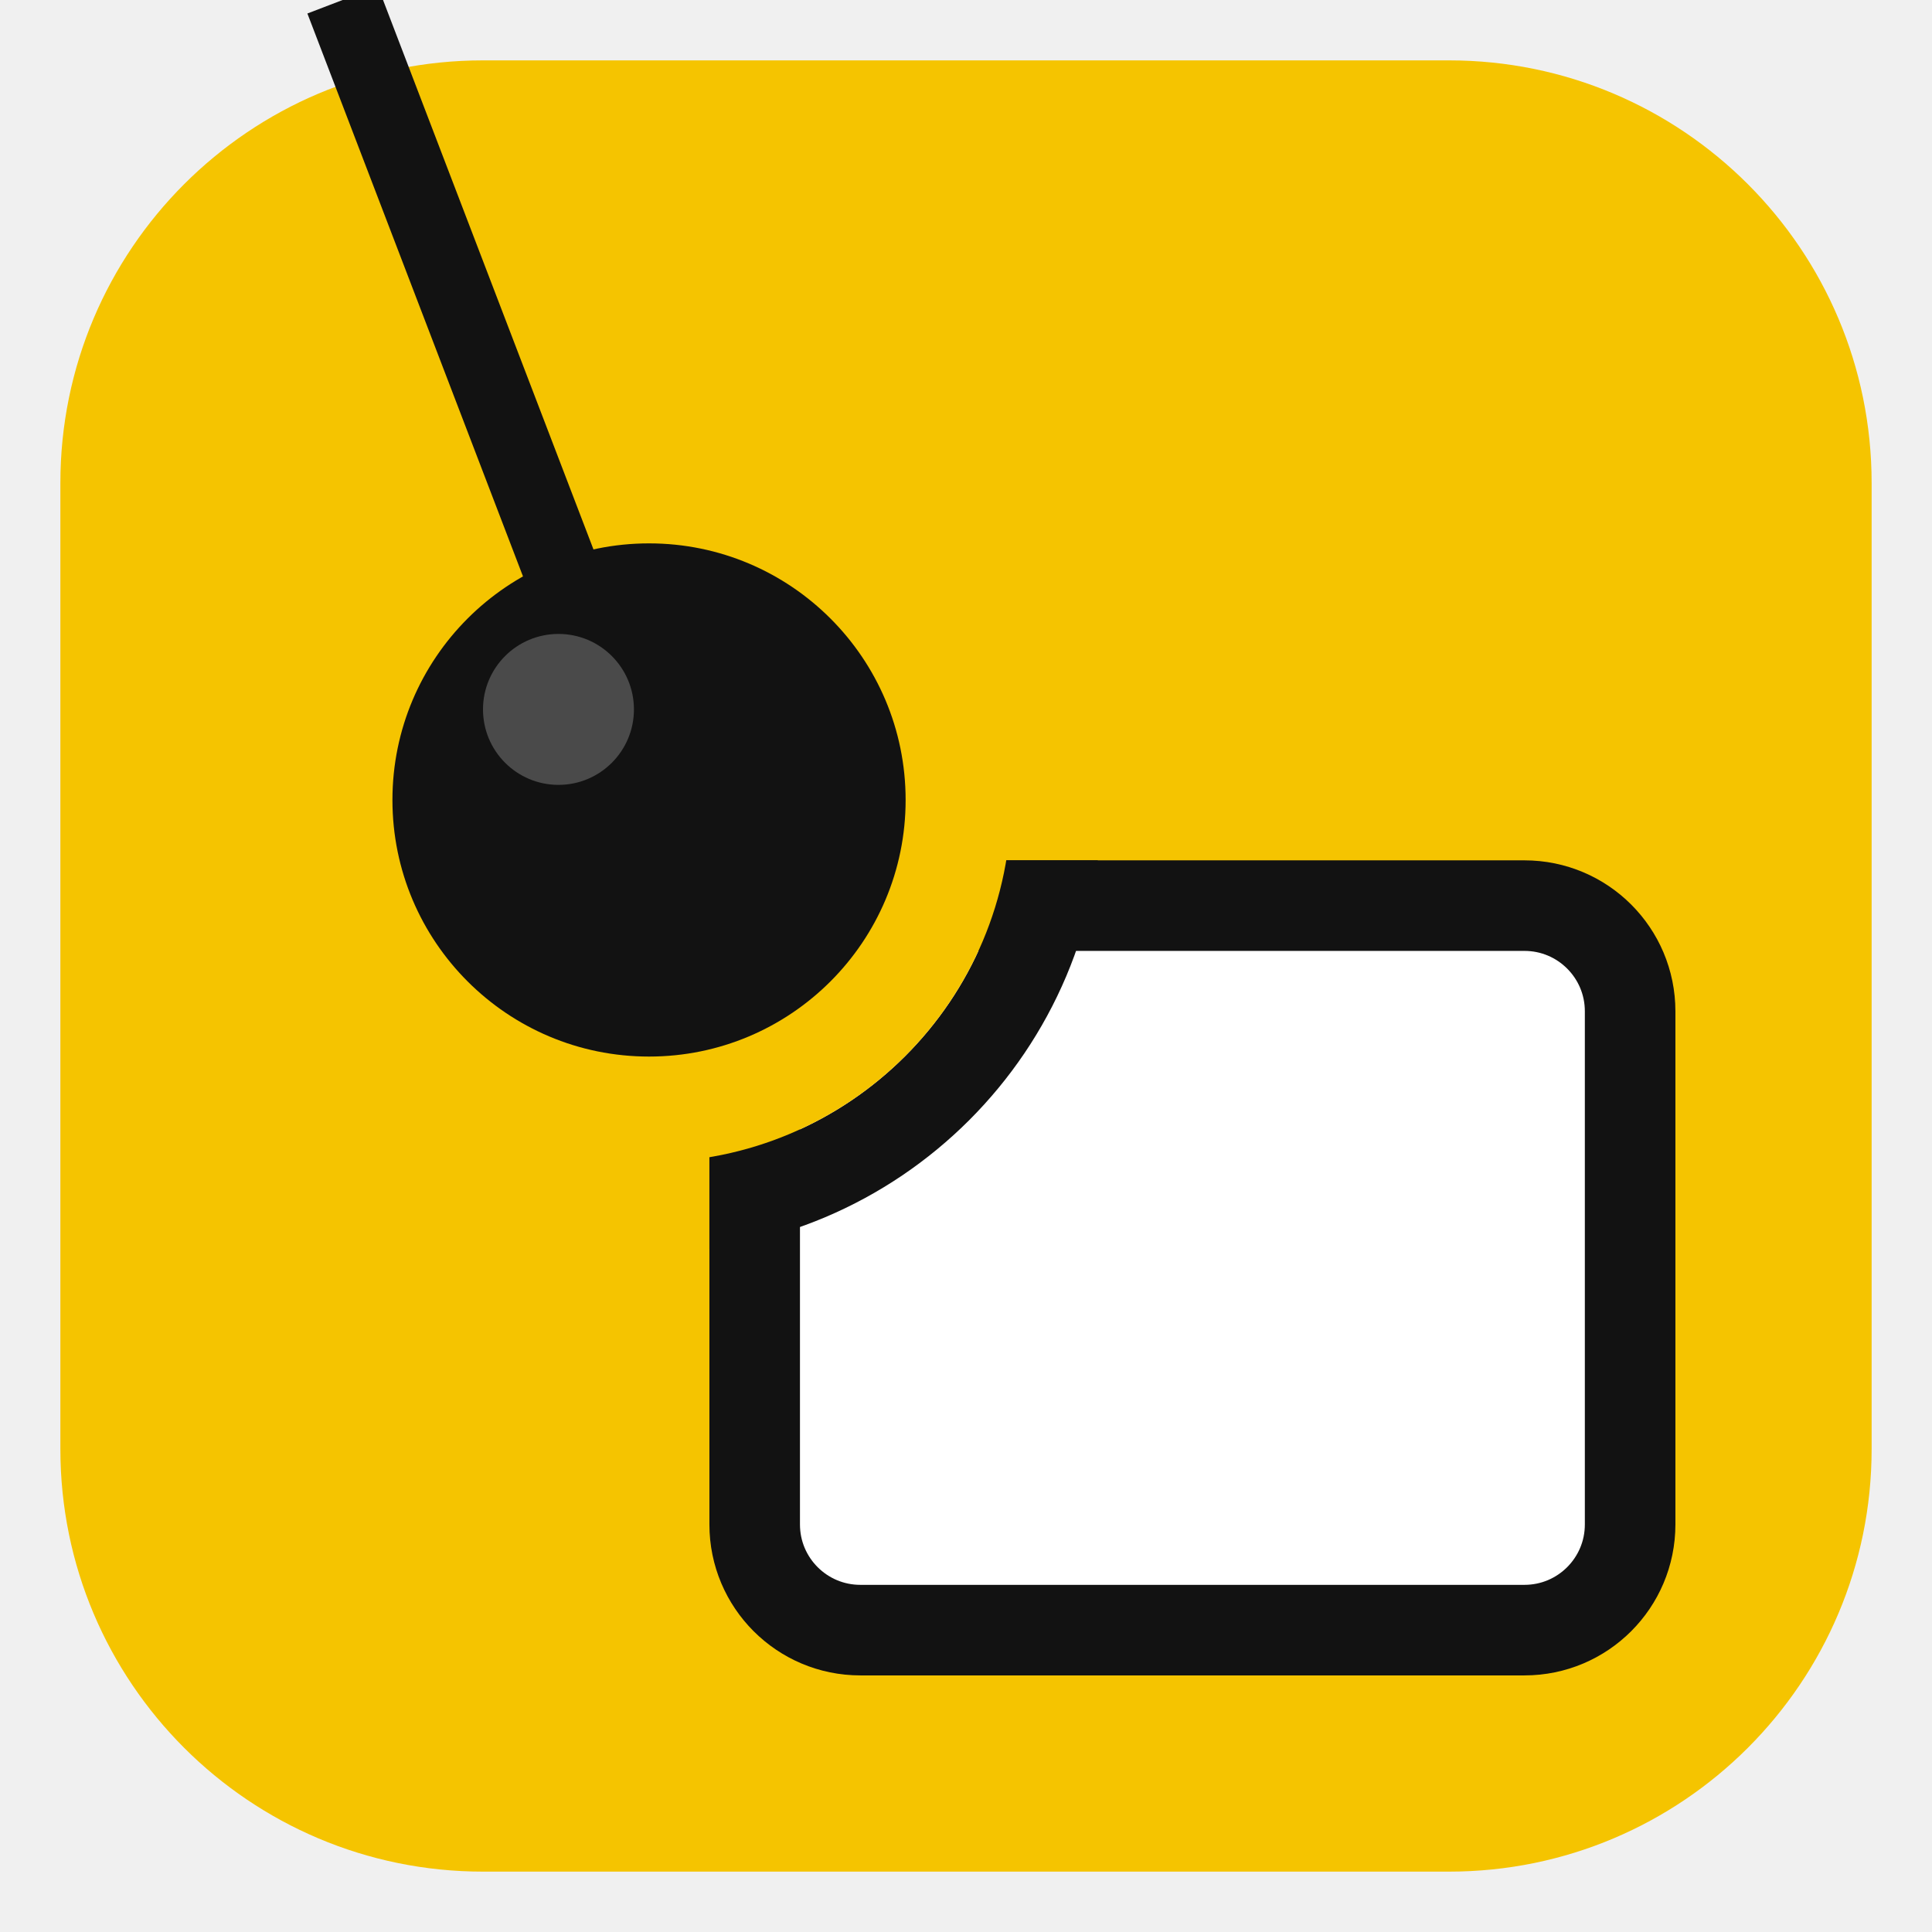
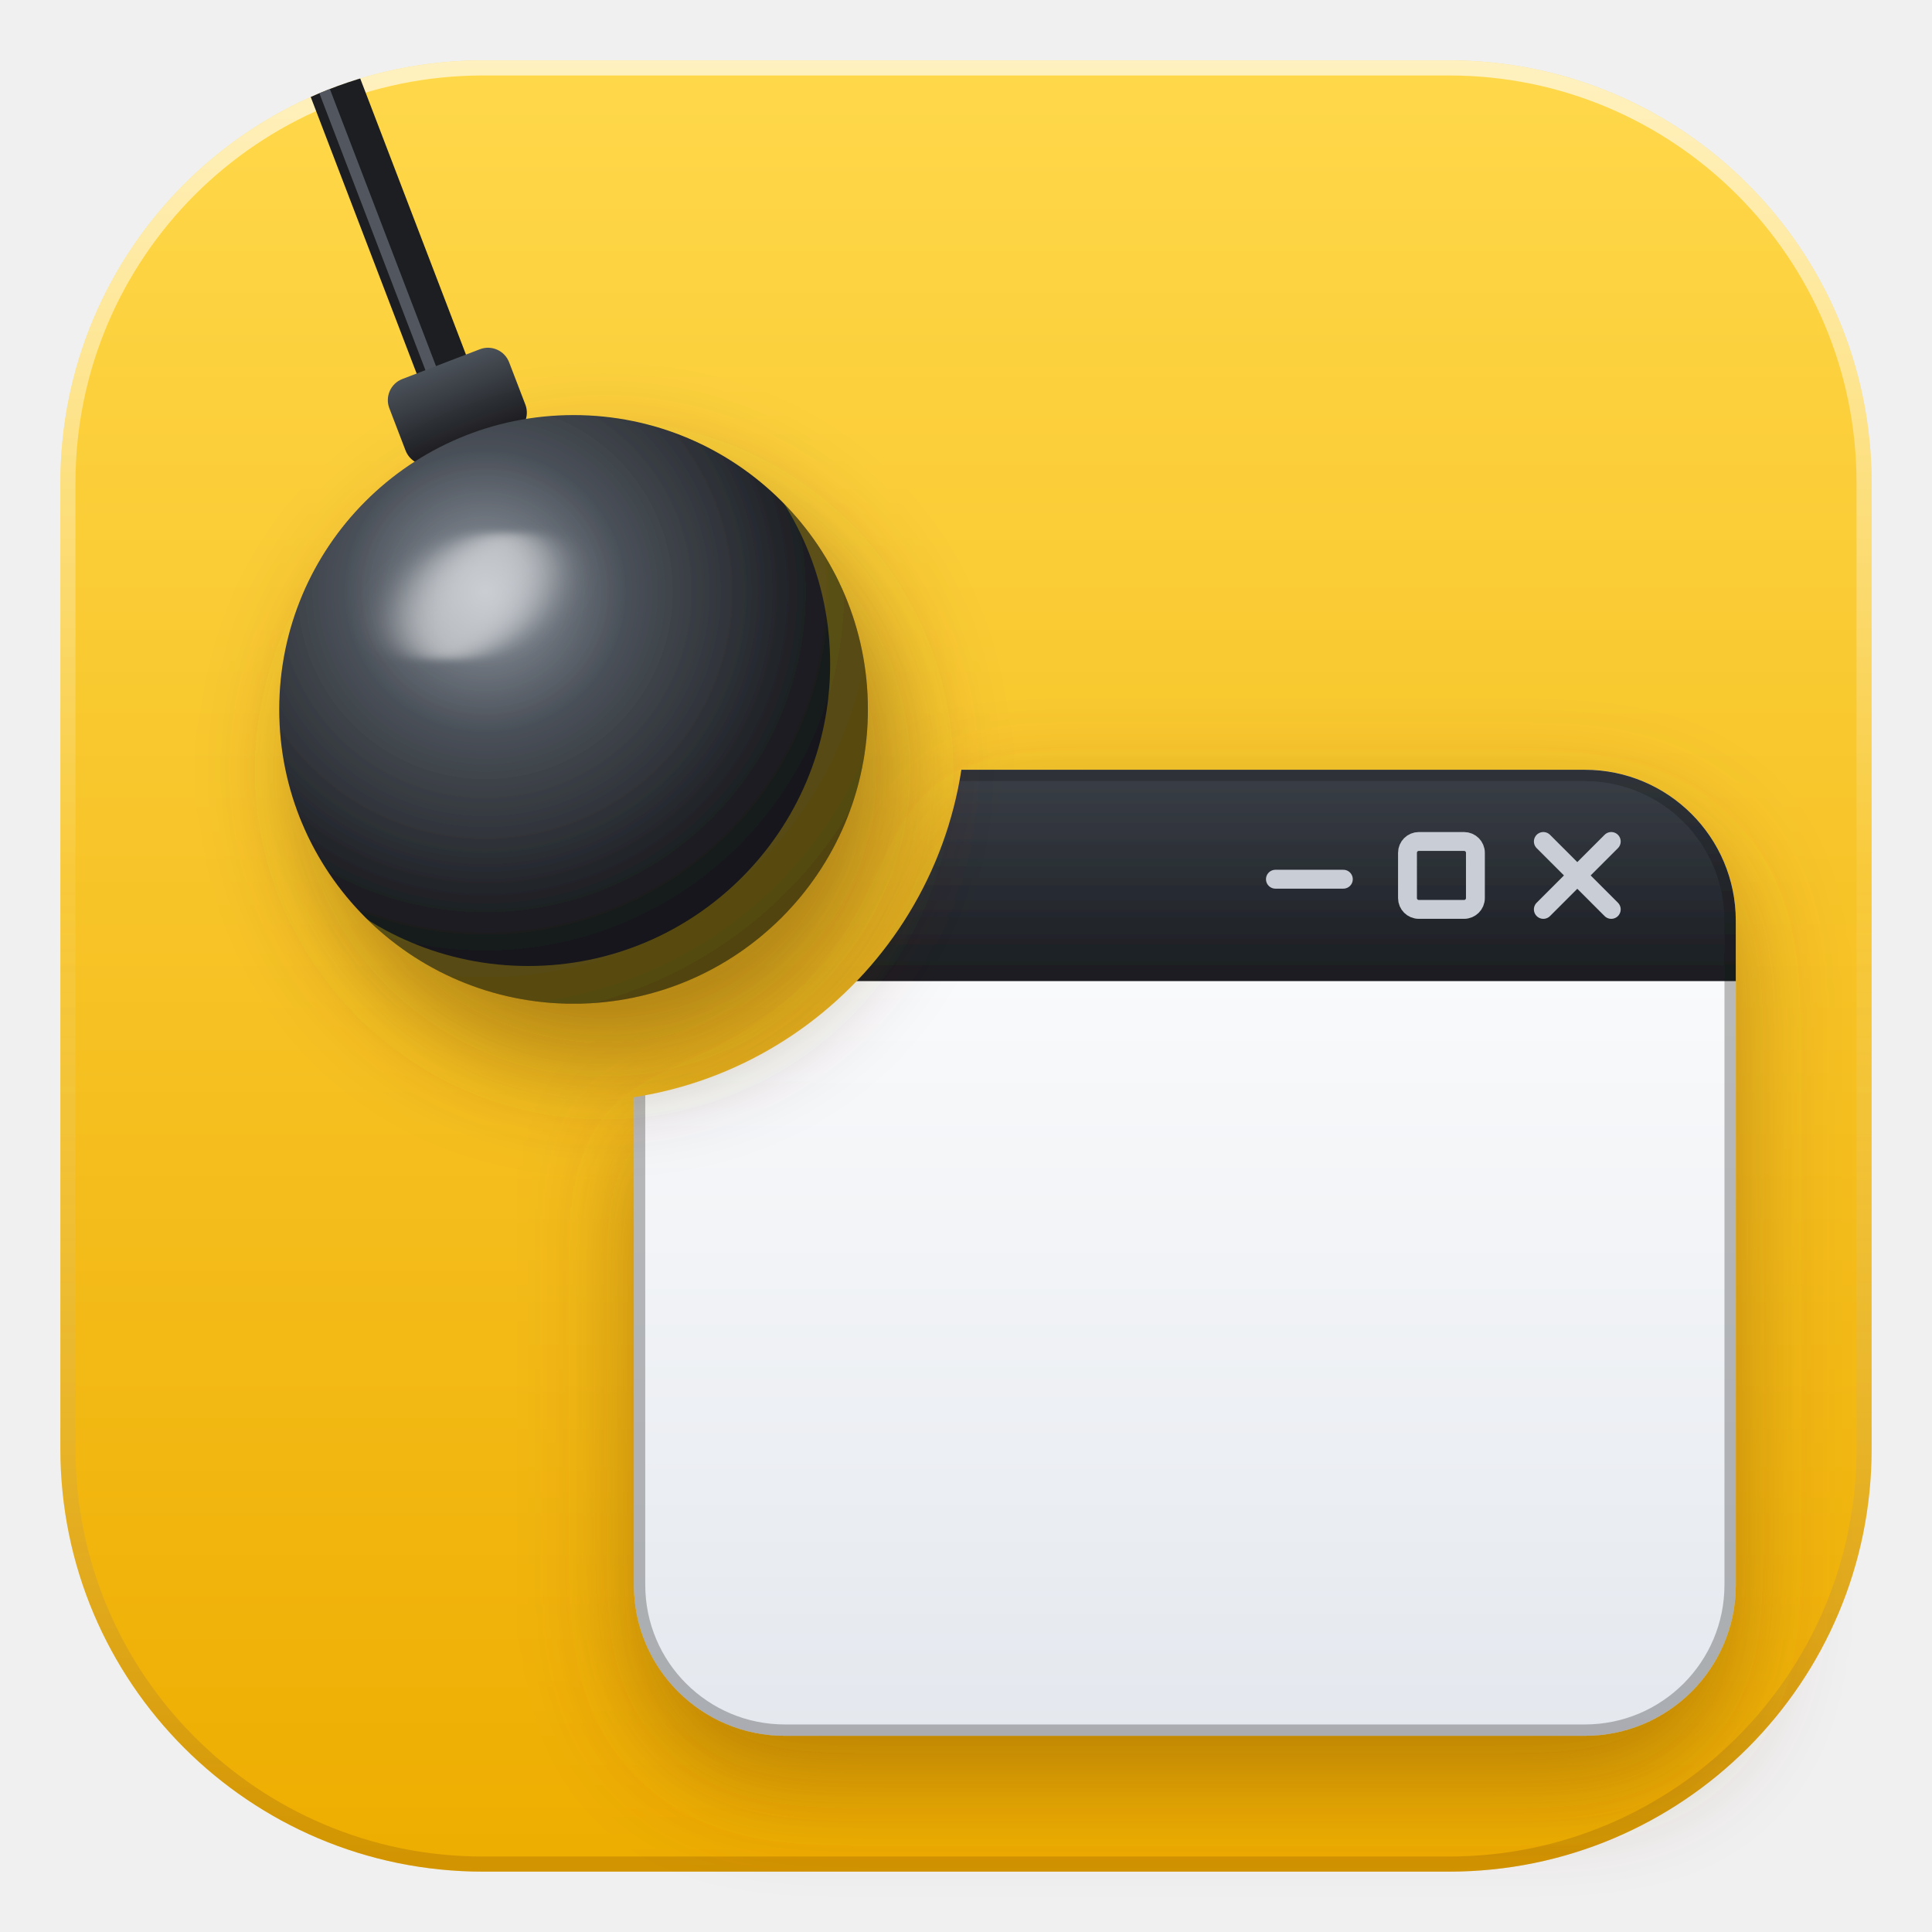
- <svg xmlns="http://www.w3.org/2000/svg" viewBox="0 0 128 128" width="128" height="128">
+ <svg xmlns="http://www.w3.org/2000/svg" viewBox="0 0 512 512" width="512" height="512">
  <defs>
-     <mask id="bite" maskUnits="userSpaceOnUse" x="0" y="0" width="128" height="128">
-       <rect width="128" height="128" fill="#fff" />
-       <circle cx="43" cy="53" r="24" fill="#000" />
+     <linearGradient id="tile" x1="0" y1="0" x2="0" y2="1">
+       <stop offset="0" stop-color="#FFD84A" />
+       <stop offset="1" stop-color="#EEAD00" />
+     </linearGradient>
+     <linearGradient id="rim" x1="0" y1="0" x2="0" y2="1">
+       <stop offset="0" stop-color="#FFFFFF" stop-opacity="0.65" />
+       <stop offset="0.45" stop-color="#FFFFFF" stop-opacity="0.08" />
+       <stop offset="1" stop-color="#9C6400" stop-opacity="0.35" />
+     </linearGradient>
+     <linearGradient id="window" x1="0" y1="0" x2="0" y2="1">
+       <stop offset="0" stop-color="#FFFFFF" />
+       <stop offset="1" stop-color="#E4E8EE" />
+     </linearGradient>
+     <linearGradient id="titlebar" x1="0" y1="0" x2="0" y2="1">
+       <stop offset="0" stop-color="#3A3F47" />
+       <stop offset="1" stop-color="#1A1D21" />
+     </linearGradient>
+     <radialGradient id="ball" cx="0.35" cy="0.3" r="0.8">
+       <stop offset="0" stop-color="#959CA6" />
+       <stop offset="0.3" stop-color="#4A5058" />
+       <stop offset="0.7" stop-color="#1B1D21" />
+       <stop offset="1" stop-color="#0B0C0E" />
+     </radialGradient>
+     <linearGradient id="steel" x1="0" y1="0" x2="0" y2="1">
+       <stop offset="0" stop-color="#4C525A" />
+       <stop offset="1" stop-color="#16181B" />
+     </linearGradient>
+     <filter id="window-shadow" x="-30%" y="-30%" width="160%" height="170%">
+       <feDropShadow dx="0" dy="12" stdDeviation="14" flood-color="#6B4200" flood-opacity="0.42" />
+     </filter>
+     <filter id="ball-shadow" x="-40%" y="-40%" width="190%" height="200%">
+       <feDropShadow dx="8" dy="16" stdDeviation="14" flood-color="#5A3700" flood-opacity="0.45" />
+     </filter>
+     <filter id="soft" x="-50%" y="-50%" width="200%" height="200%">
+       <feGaussianBlur stdDeviation="4" />
+     </filter>
+     <clipPath id="tile-clip">
+       <rect x="16" y="16" width="480" height="480" rx="112" />
+     </clipPath>
+     <clipPath id="window-clip">
+       <rect x="168" y="204" width="292" height="256" rx="40" />
+     </clipPath>
+     <mask id="bite" maskUnits="userSpaceOnUse" x="0" y="0" width="512" height="512">
+       <rect width="512" height="512" fill="#FFFFFF" />
+       <circle cx="152" cy="188" r="104" fill="#000000" />
    </mask>
-     <clipPath id="window-outer">
-       <rect x="47" y="57" width="64" height="54" rx="10" />
-     </clipPath>
+     <mask id="crescent" maskUnits="userSpaceOnUse" x="0" y="0" width="512" height="512">
+       <rect width="512" height="512" fill="#FFFFFF" />
+       <circle cx="140" cy="176" r="80" fill="#000000" />
+     </mask>
  </defs>
-   <rect x="4" y="4" width="120" height="120" rx="28" fill="#F5C400" />
-   <g mask="url(#bite)">
-     <rect x="50" y="60" width="58" height="48" rx="7" fill="#FFFFFF" stroke="#121212" stroke-width="6" />
-     <circle cx="43" cy="53" r="27" fill="none" stroke="#121212" stroke-width="6" clip-path="url(#window-outer)" />
+   <rect x="16" y="16" width="480" height="480" rx="112" fill="url(#tile)" />
+   <rect x="18" y="18" width="476" height="476" rx="110" fill="none" stroke="url(#rim)" stroke-width="4" />
+   <g filter="url(#window-shadow)">
+     <g mask="url(#bite)">
+       <g clip-path="url(#window-clip)">
+         <rect x="168" y="204" width="292" height="256" fill="url(#window)" />
+         <rect x="168" y="204" width="292" height="56" fill="url(#titlebar)" />
+       </g>
+       <rect x="169.5" y="205.5" width="289" height="253" rx="38.5" fill="none" stroke="#121212" stroke-opacity="0.28" stroke-width="3" />
+     </g>
  </g>
-   <line x1="43" y1="53" x2="22.7" y2="0" stroke="#121212" stroke-width="5" />
-   <circle cx="43" cy="53" r="17" fill="#121212" />
-   <circle cx="37" cy="47" r="5" fill="#4A4A4A" />
+   <g fill="none" stroke="#C9CED6" stroke-width="5" stroke-linecap="round" stroke-linejoin="round">
+     <line x1="338" y1="233" x2="356" y2="233" />
+     <rect x="373" y="223" width="18" height="18" rx="3" />
+     <path d="M409 223L427 241M427 223L409 241" />
+   </g>
+   <g clip-path="url(#tile-clip)">
+     <line x1="152" y1="188" x2="80" y2="0" stroke="#1C1E22" stroke-width="14" />
+     <line x1="149.2" y1="189.1" x2="77.2" y2="1.1" stroke="#6A707A" stroke-width="3" stroke-opacity="0.7" />
+   </g>
+   <rect x="104.2" y="95.7" width="34" height="24" rx="6" transform="rotate(-21 121.2 107.7)" fill="url(#steel)" />
+   <circle cx="152" cy="188" r="78" fill="url(#ball)" filter="url(#ball-shadow)" />
+   <circle cx="152" cy="188" r="78" fill="#F5C400" fill-opacity="0.3" mask="url(#crescent)" />
+   <ellipse cx="126" cy="158" rx="22" ry="14" transform="rotate(-35 126 158)" fill="#FFFFFF" fill-opacity="0.5" filter="url(#soft)" />
</svg>
